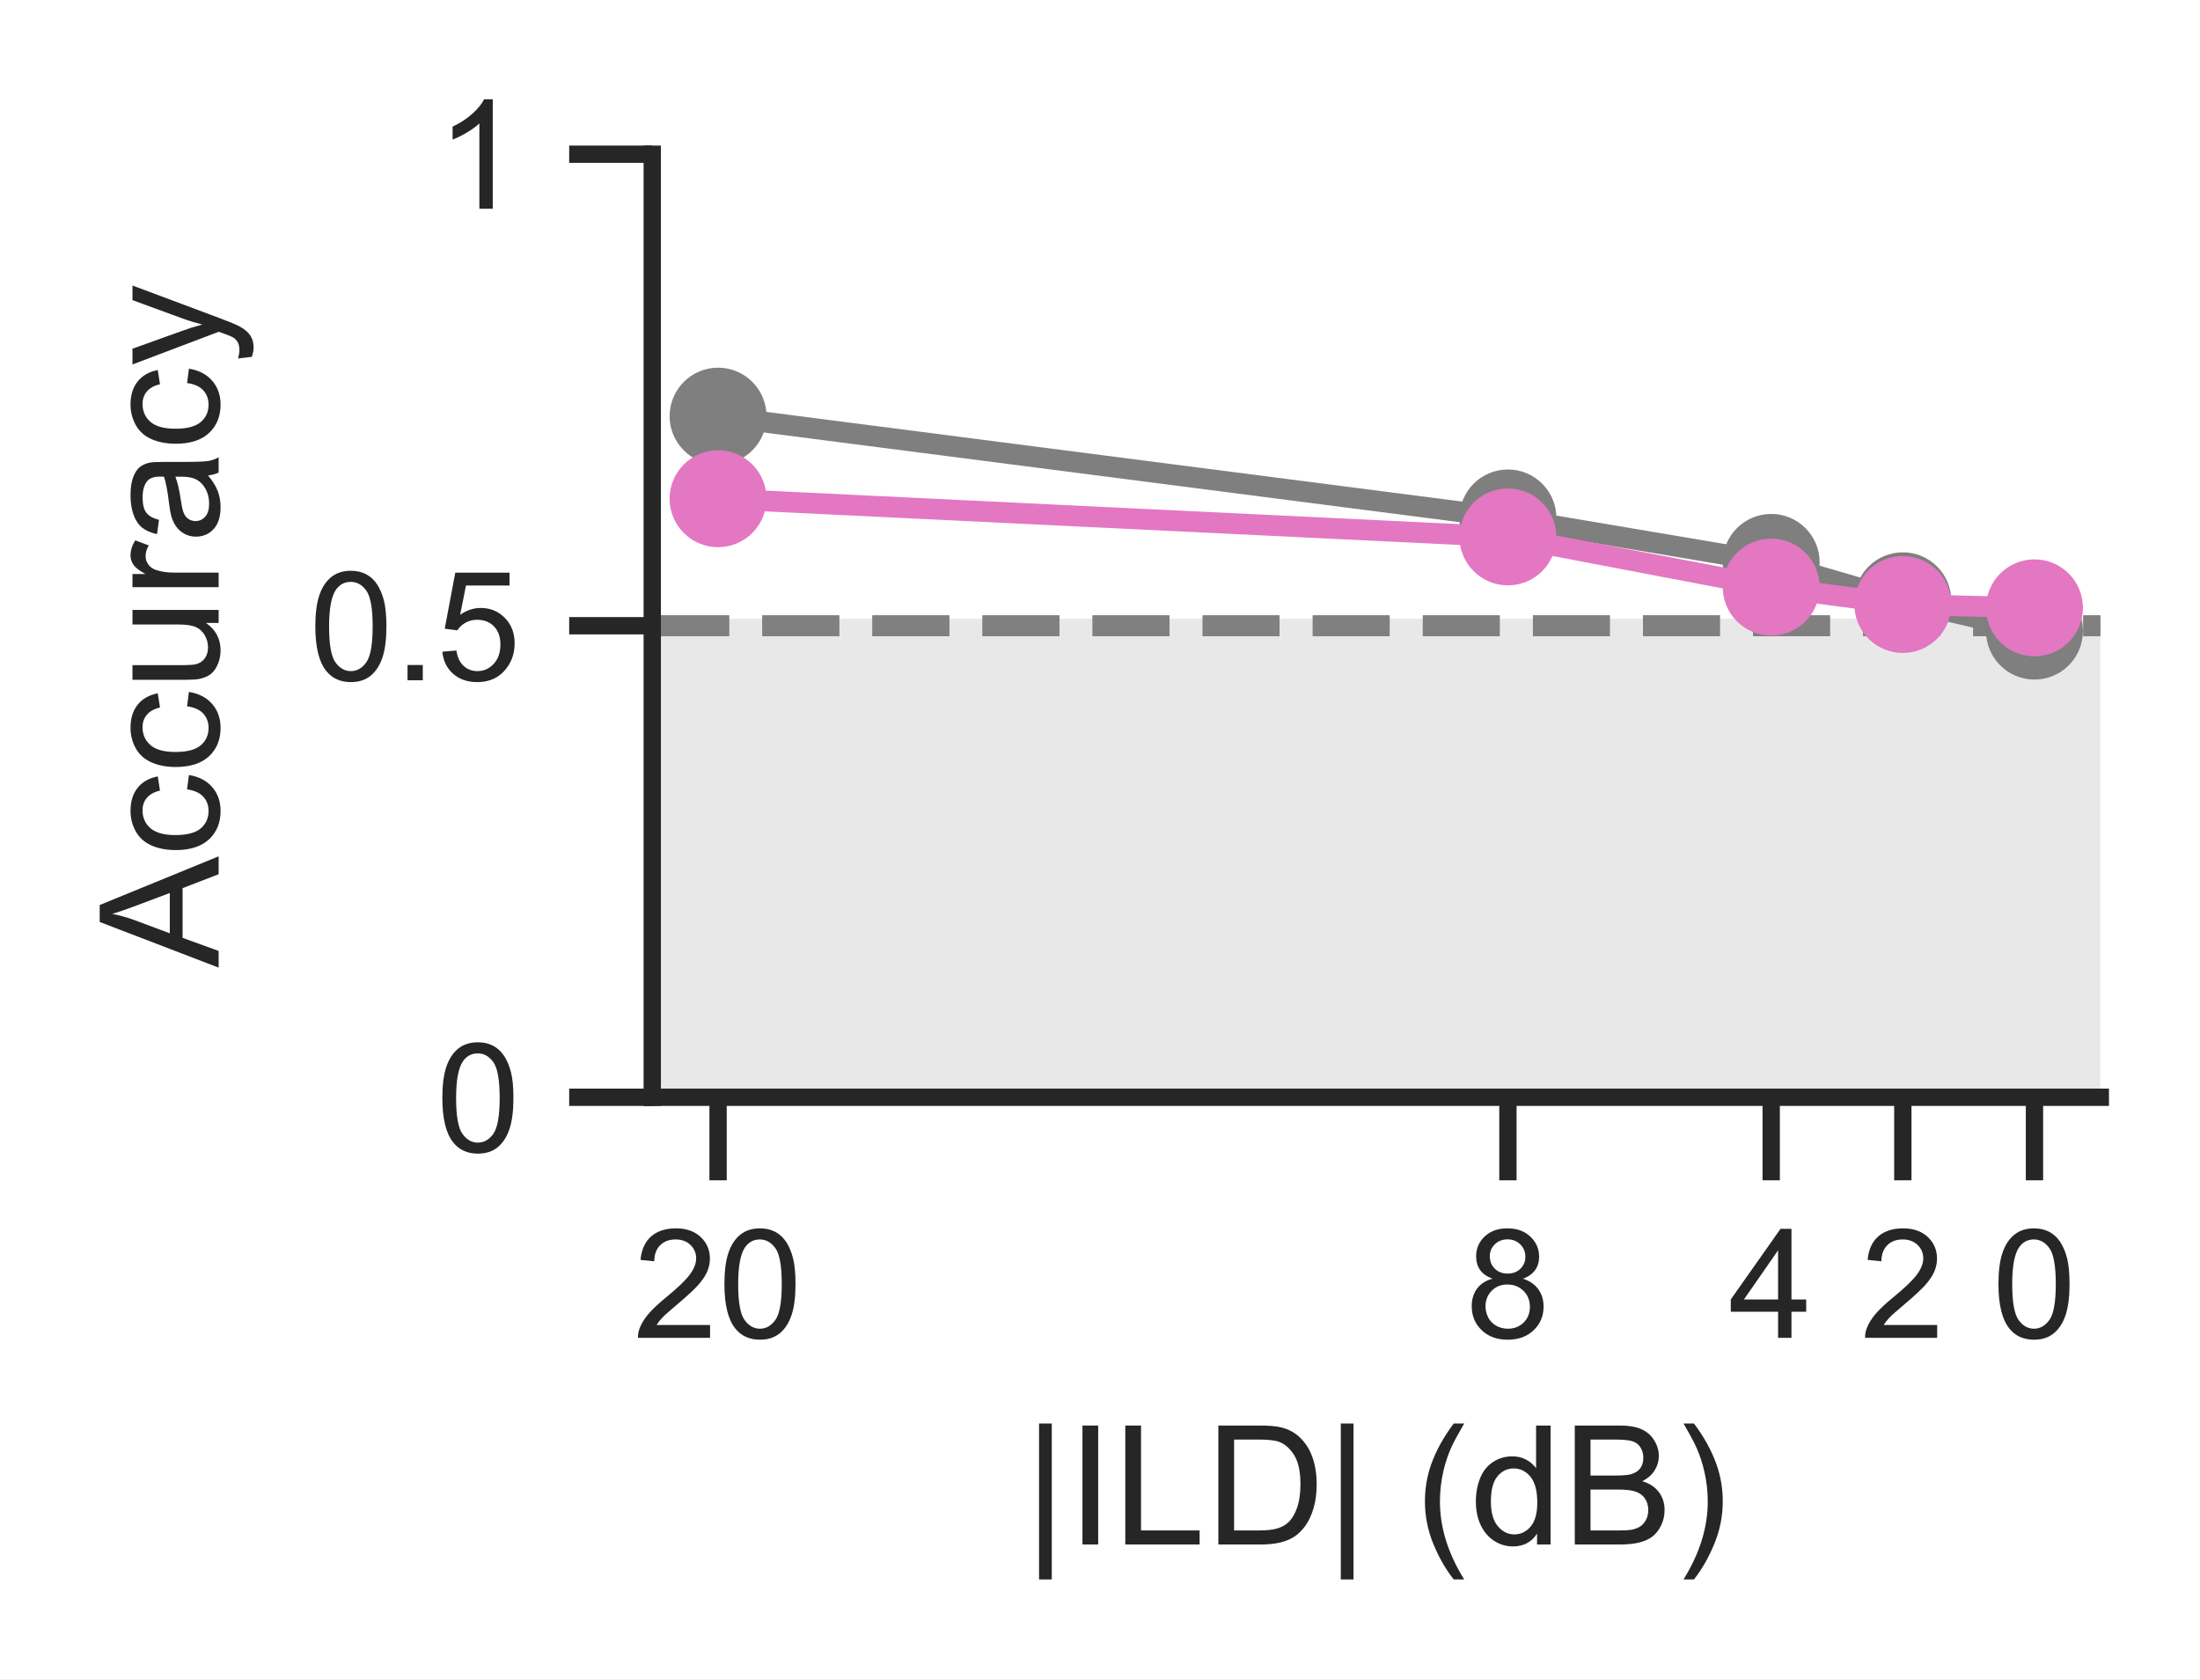
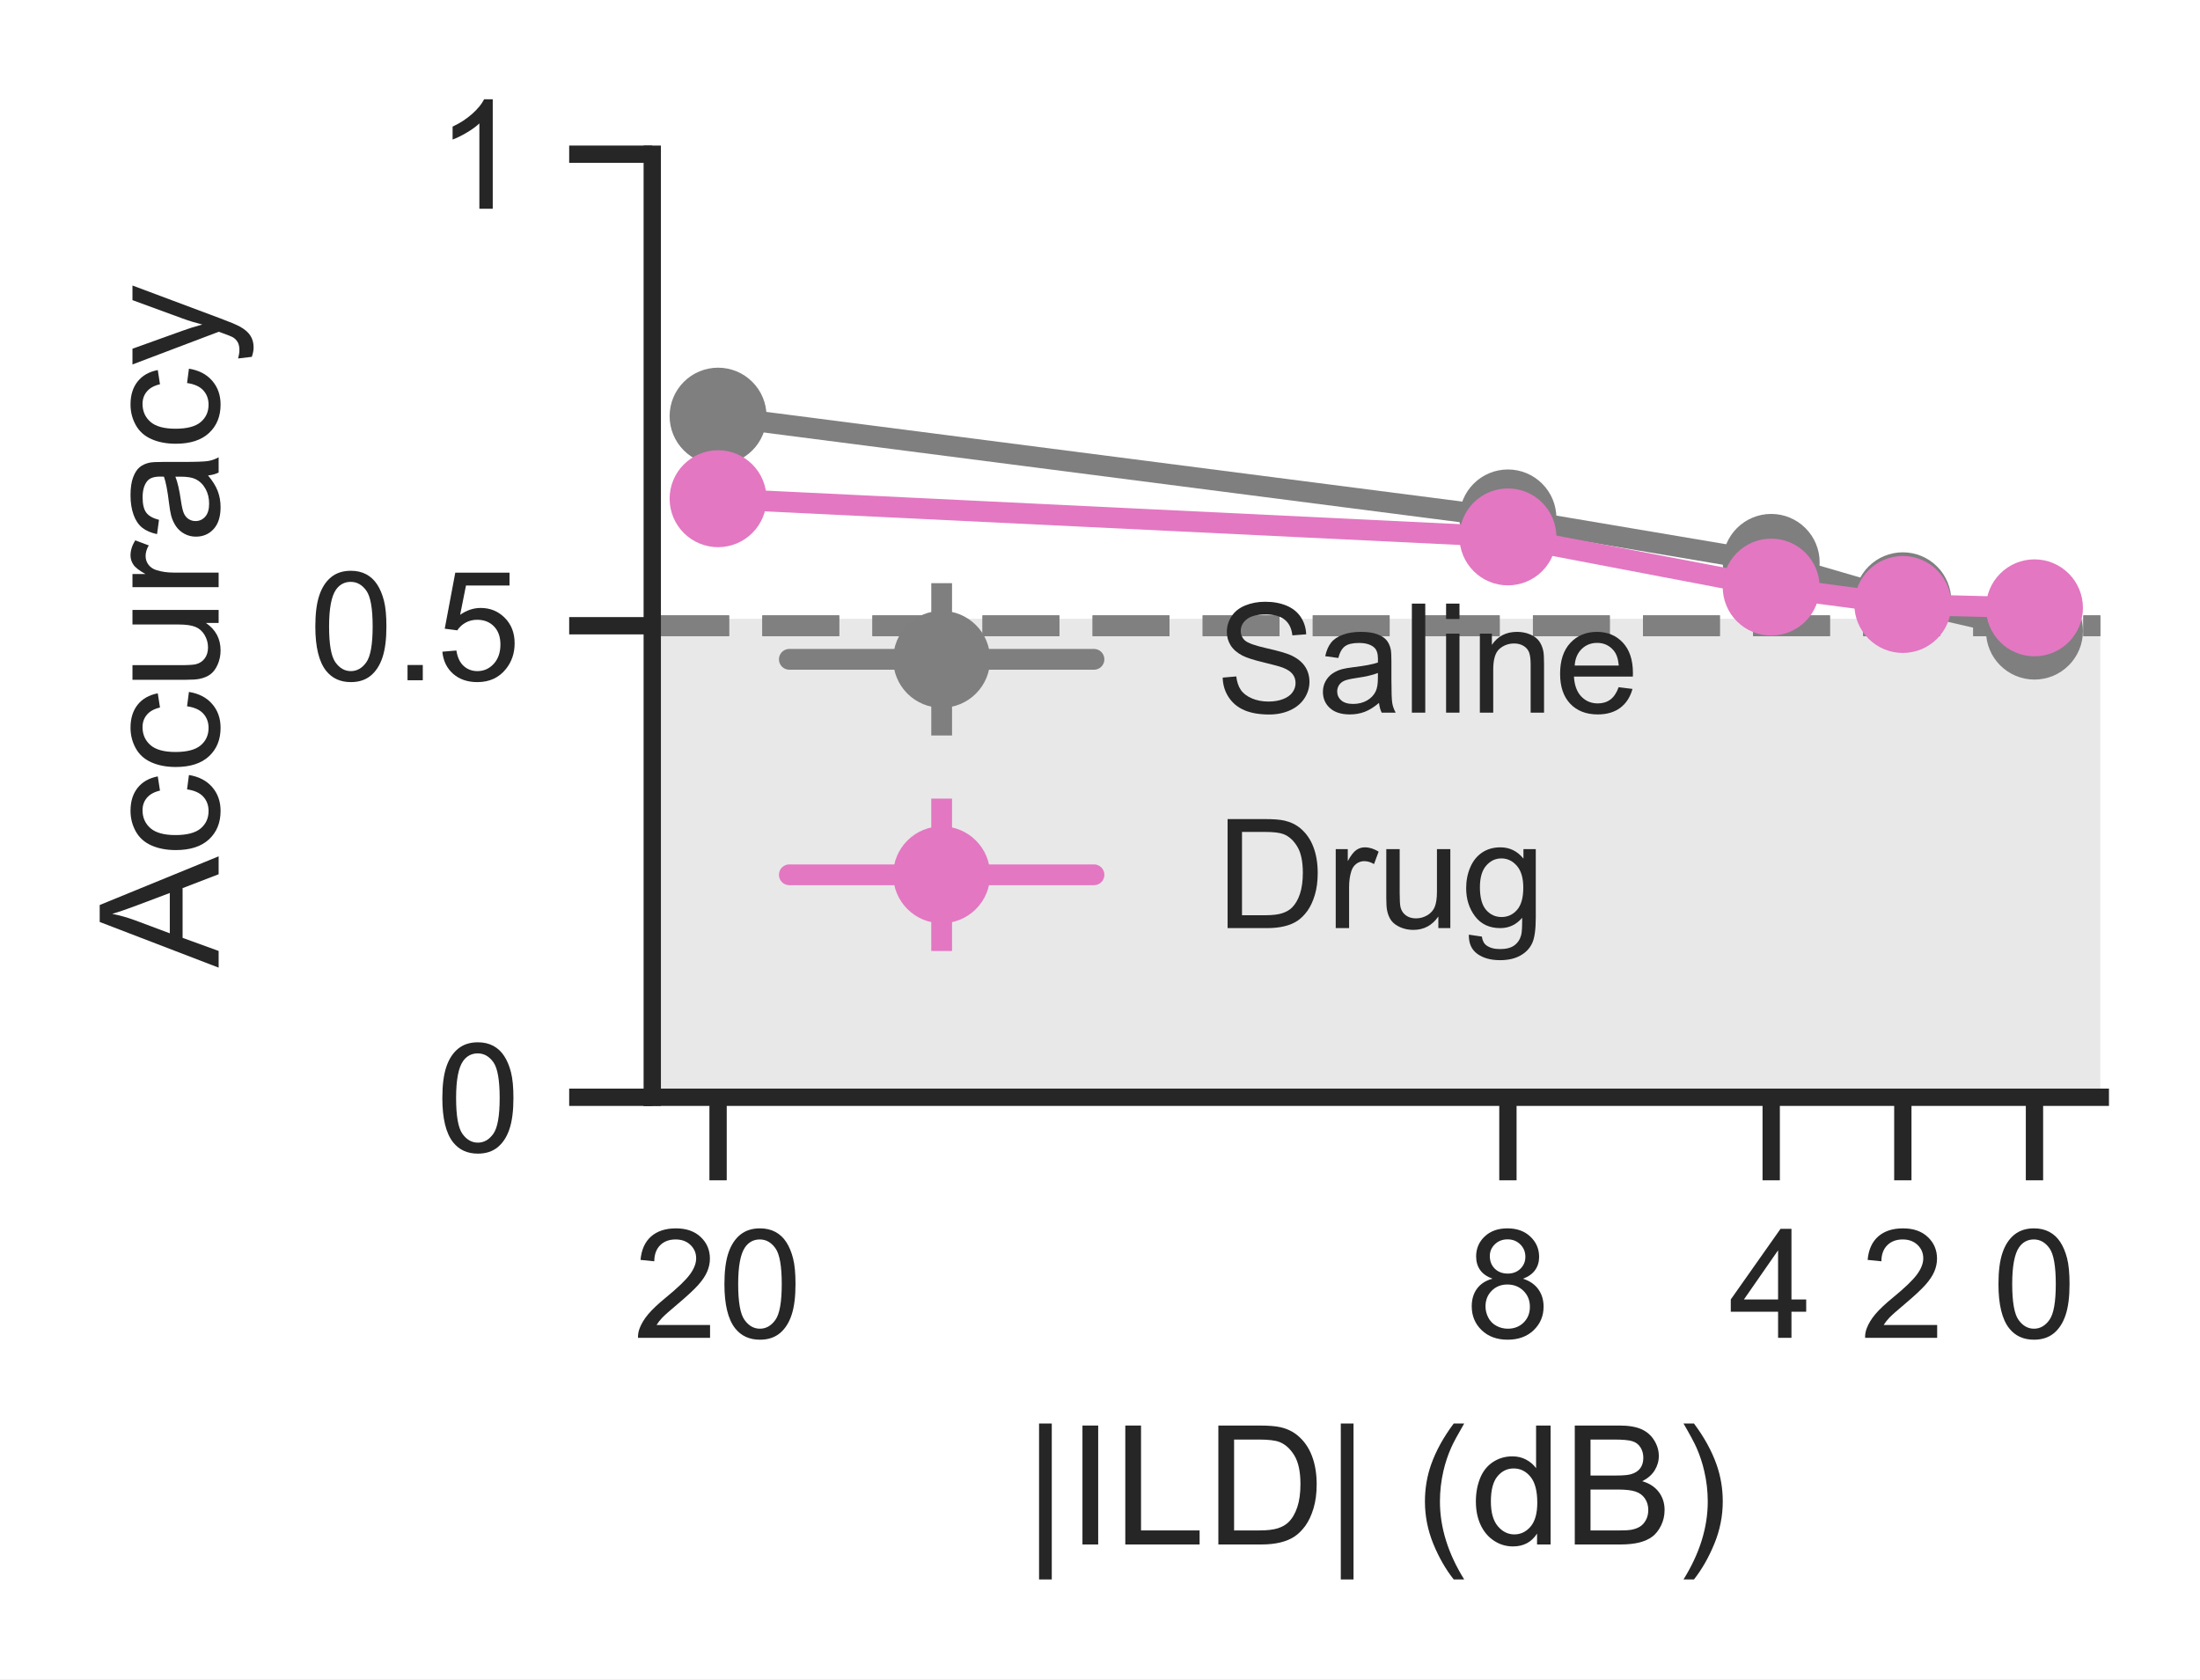
<svg xmlns="http://www.w3.org/2000/svg" xmlns:xlink="http://www.w3.org/1999/xlink" width="158.88pt" height="121.26pt" viewBox="0 0 158.88 121.26" version="1.1">
  <defs>
    <style type="text/css">*{stroke-linejoin: round; stroke-linecap: butt}</style>
  </defs>
  <g id="figure_1">
    <g id="patch_1">
      <path d="M 0 121.26  L 158.88 121.26  L 158.88 -0  L 0 -0  z " style="fill: #ffffff" />
    </g>
    <g id="axes_1">
      <g id="patch_2">
        <path d="M 47.105 79.238  L 151.68 79.238  L 151.68 11.137  L 47.105 11.137  z " style="fill: #ffffff" />
      </g>
      <g id="patch_3">
-         <path d="M 47.105 79.238  L 151.68 79.238  L 151.68 45.188  L 47.105 45.188  z " clip-path="url(#p89a26fb5e5)" style="fill: #808080; opacity: 0.1; stroke: #808080; stroke-linejoin: miter" />
+         <path d="M 47.105 79.238  L 151.68 79.238  L 151.68 45.188  L 47.105 45.188  z " clip-path="url(#pcfe07e9a66)" style="fill: #808080; opacity: 0.1; stroke: #808080; stroke-linejoin: miter" />
      </g>
      <g id="patch_4">
-         <path d="M 47.105 79.238  L 151.68 79.238  L 151.68 45.188  L 47.105 45.188  z " clip-path="url(#p89a26fb5e5)" style="fill: #808080; opacity: 0.1; stroke: #808080; stroke-linejoin: miter" />
+         <path d="M 47.105 79.238  L 151.68 79.238  L 151.68 45.188  L 47.105 45.188  z " clip-path="url(#pcfe07e9a66)" style="fill: #808080; opacity: 0.1; stroke: #808080; stroke-linejoin: miter" />
      </g>
      <g id="matplotlib.axis_1">
        <g id="xtick_1">
          <g id="line2d_1">
            <defs>
-               <path id="mda9c9adc16" d="M 0 0  L 0 6  " style="stroke: #262626; stroke-width: 1.25" />
-             </defs>
-             <g>
-               <use xlink:href="#mda9c9adc16" x="146.926" y="79.238" style="fill: #262626; stroke: #262626; stroke-width: 1.25" />
+               <path id="m93741bbf4e" d="M 0 0  L 0 6  " style="stroke: #262626; stroke-width: 1.25" />
+             </defs>
+             <g>
+               <use xlink:href="#m93741bbf4e" x="146.926" y="79.238" style="fill: #262626; stroke: #262626; stroke-width: 1.25" />
            </g>
          </g>
          <g id="text_1">
            <g style="fill: #262626" transform="translate(143.8676 96.61202) scale(0.11 -0.11)">
              <defs>
                <path id="ArialMT-30" d="M 266 2259  Q 266 3072 433 3567  Q 600 4063 929 4331  Q 1259 4600 1759 4600  Q 2128 4600 2406 4451  Q 2684 4303 2865 4023  Q 3047 3744 3150 3342  Q 3253 2941 3253 2259  Q 3253 1453 3087 958  Q 2922 463 2592 192  Q 2263 -78 1759 -78  Q 1097 -78 719 397  Q 266 969 266 2259  z M 844 2259  Q 844 1131 1108 757  Q 1372 384 1759 384  Q 2147 384 2411 759  Q 2675 1134 2675 2259  Q 2675 3391 2411 3762  Q 2147 4134 1753 4134  Q 1366 4134 1134 3806  Q 844 3388 844 2259  z " transform="scale(0.015625)" />
              </defs>
              <use xlink:href="#ArialMT-30" />
            </g>
          </g>
        </g>
        <g id="xtick_2">
          <g id="line2d_2">
            <g>
-               <use xlink:href="#mda9c9adc16" x="137.419" y="79.238" style="fill: #262626; stroke: #262626; stroke-width: 1.25" />
+               <use xlink:href="#m93741bbf4e" x="137.419" y="79.238" style="fill: #262626; stroke: #262626; stroke-width: 1.25" />
            </g>
          </g>
          <g id="text_2">
            <g style="fill: #262626" transform="translate(134.3608 96.61202) scale(0.11 -0.11)">
              <defs>
                <path id="ArialMT-32" d="M 3222 541  L 3222 0  L 194 0  Q 188 203 259 391  Q 375 700 629 1000  Q 884 1300 1366 1694  Q 2113 2306 2375 2664  Q 2638 3022 2638 3341  Q 2638 3675 2398 3904  Q 2159 4134 1775 4134  Q 1369 4134 1125 3890  Q 881 3647 878 3216  L 300 3275  Q 359 3922 746 4261  Q 1134 4600 1788 4600  Q 2447 4600 2831 4234  Q 3216 3869 3216 3328  Q 3216 3053 3103 2787  Q 2991 2522 2730 2228  Q 2469 1934 1863 1422  Q 1356 997 1212 845  Q 1069 694 975 541  L 3222 541  z " transform="scale(0.015625)" />
              </defs>
              <use xlink:href="#ArialMT-32" />
            </g>
          </g>
        </g>
        <g id="xtick_3">
          <g id="line2d_3">
            <g>
-               <use xlink:href="#mda9c9adc16" x="127.913" y="79.238" style="fill: #262626; stroke: #262626; stroke-width: 1.25" />
+               <use xlink:href="#m93741bbf4e" x="127.913" y="79.238" style="fill: #262626; stroke: #262626; stroke-width: 1.25" />
            </g>
          </g>
          <g id="text_3">
            <g style="fill: #262626" transform="translate(124.8541 96.61202) scale(0.11 -0.11)">
              <defs>
                <path id="ArialMT-34" d="M 2069 0  L 2069 1097  L 81 1097  L 81 1613  L 2172 4581  L 2631 4581  L 2631 1613  L 3250 1613  L 3250 1097  L 2631 1097  L 2631 0  L 2069 0  z M 2069 1613  L 2069 3678  L 634 1613  L 2069 1613  z " transform="scale(0.015625)" />
              </defs>
              <use xlink:href="#ArialMT-34" />
            </g>
          </g>
        </g>
        <g id="xtick_4">
          <g id="line2d_4">
            <g>
-               <use xlink:href="#mda9c9adc16" x="108.899" y="79.238" style="fill: #262626; stroke: #262626; stroke-width: 1.25" />
+               <use xlink:href="#m93741bbf4e" x="108.899" y="79.238" style="fill: #262626; stroke: #262626; stroke-width: 1.25" />
            </g>
          </g>
          <g id="text_4">
            <g style="fill: #262626" transform="translate(105.8405 96.61202) scale(0.11 -0.11)">
              <defs>
                <path id="ArialMT-38" d="M 1131 2484  Q 781 2613 612 2850  Q 444 3088 444 3419  Q 444 3919 803 4259  Q 1163 4600 1759 4600  Q 2359 4600 2725 4251  Q 3091 3903 3091 3403  Q 3091 3084 2923 2848  Q 2756 2613 2416 2484  Q 2838 2347 3058 2040  Q 3278 1734 3278 1309  Q 3278 722 2862 322  Q 2447 -78 1769 -78  Q 1091 -78 675 323  Q 259 725 259 1325  Q 259 1772 486 2073  Q 713 2375 1131 2484  z M 1019 3438  Q 1019 3113 1228 2906  Q 1438 2700 1772 2700  Q 2097 2700 2305 2904  Q 2513 3109 2513 3406  Q 2513 3716 2298 3927  Q 2084 4138 1766 4138  Q 1444 4138 1231 3931  Q 1019 3725 1019 3438  z M 838 1322  Q 838 1081 952 856  Q 1066 631 1291 507  Q 1516 384 1775 384  Q 2178 384 2440 643  Q 2703 903 2703 1303  Q 2703 1709 2433 1975  Q 2163 2241 1756 2241  Q 1359 2241 1098 1978  Q 838 1716 838 1322  z " transform="scale(0.015625)" />
              </defs>
              <use xlink:href="#ArialMT-38" />
            </g>
          </g>
        </g>
        <g id="xtick_5">
          <g id="line2d_5">
            <g>
-               <use xlink:href="#mda9c9adc16" x="51.858" y="79.238" style="fill: #262626; stroke: #262626; stroke-width: 1.25" />
+               <use xlink:href="#m93741bbf4e" x="51.858" y="79.238" style="fill: #262626; stroke: #262626; stroke-width: 1.25" />
            </g>
          </g>
          <g id="text_5">
            <g style="fill: #262626" transform="translate(45.74136 96.61202) scale(0.11 -0.11)">
              <use xlink:href="#ArialMT-32" />
              <use xlink:href="#ArialMT-30" transform="translate(55.61523 0)" />
            </g>
          </g>
        </g>
        <g id="text_6">
          <g style="fill: #262626" transform="translate(73.93632 111.5339) scale(0.12 -0.12)">
            <defs>
              <path id="ArialMT-7c" d="M 588 -1347  L 588 4659  L 1078 4659  L 1078 -1347  L 588 -1347  z " transform="scale(0.015625)" />
              <path id="ArialMT-49" d="M 597 0  L 597 4581  L 1203 4581  L 1203 0  L 597 0  z " transform="scale(0.015625)" />
              <path id="ArialMT-4c" d="M 469 0  L 469 4581  L 1075 4581  L 1075 541  L 3331 541  L 3331 0  L 469 0  z " transform="scale(0.015625)" />
              <path id="ArialMT-44" d="M 494 0  L 494 4581  L 2072 4581  Q 2606 4581 2888 4516  Q 3281 4425 3559 4188  Q 3922 3881 4101 3404  Q 4281 2928 4281 2316  Q 4281 1794 4159 1391  Q 4038 988 3847 723  Q 3656 459 3429 307  Q 3203 156 2883 78  Q 2563 0 2147 0  L 494 0  z M 1100 541  L 2078 541  Q 2531 541 2789 625  Q 3047 709 3200 863  Q 3416 1078 3536 1442  Q 3656 1806 3656 2325  Q 3656 3044 3420 3430  Q 3184 3816 2847 3947  Q 2603 4041 2063 4041  L 1100 4041  L 1100 541  z " transform="scale(0.015625)" />
              <path id="ArialMT-20" transform="scale(0.015625)" />
              <path id="ArialMT-28" d="M 1497 -1347  Q 1031 -759 709 28  Q 388 816 388 1659  Q 388 2403 628 3084  Q 909 3875 1497 4659  L 1900 4659  Q 1522 4009 1400 3731  Q 1209 3300 1100 2831  Q 966 2247 966 1656  Q 966 153 1900 -1347  L 1497 -1347  z " transform="scale(0.015625)" />
              <path id="ArialMT-64" d="M 2575 0  L 2575 419  Q 2259 -75 1647 -75  Q 1250 -75 917 144  Q 584 363 401 755  Q 219 1147 219 1656  Q 219 2153 384 2558  Q 550 2963 881 3178  Q 1213 3394 1622 3394  Q 1922 3394 2156 3267  Q 2391 3141 2538 2938  L 2538 4581  L 3097 4581  L 3097 0  L 2575 0  z M 797 1656  Q 797 1019 1065 703  Q 1334 388 1700 388  Q 2069 388 2326 689  Q 2584 991 2584 1609  Q 2584 2291 2321 2609  Q 2059 2928 1675 2928  Q 1300 2928 1048 2622  Q 797 2316 797 1656  z " transform="scale(0.015625)" />
              <path id="ArialMT-42" d="M 469 0  L 469 4581  L 2188 4581  Q 2713 4581 3030 4442  Q 3347 4303 3526 4014  Q 3706 3725 3706 3409  Q 3706 3116 3547 2856  Q 3388 2597 3066 2438  Q 3481 2316 3704 2022  Q 3928 1728 3928 1328  Q 3928 1006 3792 729  Q 3656 453 3456 303  Q 3256 153 2954 76  Q 2653 0 2216 0  L 469 0  z M 1075 2656  L 2066 2656  Q 2469 2656 2644 2709  Q 2875 2778 2992 2937  Q 3109 3097 3109 3338  Q 3109 3566 3000 3739  Q 2891 3913 2687 3977  Q 2484 4041 1991 4041  L 1075 4041  L 1075 2656  z M 1075 541  L 2216 541  Q 2509 541 2628 563  Q 2838 600 2978 687  Q 3119 775 3209 942  Q 3300 1109 3300 1328  Q 3300 1584 3169 1773  Q 3038 1963 2805 2039  Q 2572 2116 2134 2116  L 1075 2116  L 1075 541  z " transform="scale(0.015625)" />
              <path id="ArialMT-29" d="M 791 -1347  L 388 -1347  Q 1322 153 1322 1656  Q 1322 2244 1188 2822  Q 1081 3291 891 3722  Q 769 4003 388 4659  L 791 4659  Q 1378 3875 1659 3084  Q 1900 2403 1900 1659  Q 1900 816 1576 28  Q 1253 -759 791 -1347  z " transform="scale(0.015625)" />
            </defs>
            <use xlink:href="#ArialMT-7c" />
            <use xlink:href="#ArialMT-49" transform="translate(25.97656 0)" />
            <use xlink:href="#ArialMT-4c" transform="translate(53.75977 0)" />
            <use xlink:href="#ArialMT-44" transform="translate(109.375 0)" />
            <use xlink:href="#ArialMT-7c" transform="translate(181.5918 0)" />
            <use xlink:href="#ArialMT-20" transform="translate(207.5684 0)" />
            <use xlink:href="#ArialMT-28" transform="translate(235.3516 0)" />
            <use xlink:href="#ArialMT-64" transform="translate(268.6523 0)" />
            <use xlink:href="#ArialMT-42" transform="translate(324.2676 0)" />
            <use xlink:href="#ArialMT-29" transform="translate(390.9668 0)" />
          </g>
        </g>
      </g>
      <g id="matplotlib.axis_2">
        <g id="ytick_1">
          <g id="line2d_6">
            <defs>
-               <path id="ma1ec0e4df3" d="M 0 0  L -6 0  " style="stroke: #262626; stroke-width: 1.25" />
-             </defs>
-             <g>
-               <use xlink:href="#ma1ec0e4df3" x="47.105" y="79.238" style="fill: #262626; stroke: #262626; stroke-width: 1.25" />
+               <path id="mdd1c51f566" d="M 0 0  L -6 0  " style="stroke: #262626; stroke-width: 1.25" />
+             </defs>
+             <g>
+               <use xlink:href="#mdd1c51f566" x="47.105" y="79.238" style="fill: #262626; stroke: #262626; stroke-width: 1.25" />
            </g>
          </g>
          <g id="text_7">
            <g style="fill: #262626" transform="translate(31.48797 83.17522) scale(0.11 -0.11)">
              <use xlink:href="#ArialMT-30" />
            </g>
          </g>
        </g>
        <g id="ytick_2">
          <g id="line2d_7">
            <g>
-               <use xlink:href="#ma1ec0e4df3" x="47.105" y="45.188" style="fill: #262626; stroke: #262626; stroke-width: 1.25" />
+               <use xlink:href="#mdd1c51f566" x="47.105" y="45.188" style="fill: #262626; stroke: #262626; stroke-width: 1.25" />
            </g>
          </g>
          <g id="text_8">
            <g style="fill: #262626" transform="translate(22.315 49.12441) scale(0.11 -0.11)">
              <defs>
                <path id="ArialMT-2e" d="M 581 0  L 581 641  L 1222 641  L 1222 0  L 581 0  z " transform="scale(0.015625)" />
                <path id="ArialMT-35" d="M 266 1200  L 856 1250  Q 922 819 1161 601  Q 1400 384 1738 384  Q 2144 384 2425 690  Q 2706 997 2706 1503  Q 2706 1984 2436 2262  Q 2166 2541 1728 2541  Q 1456 2541 1237 2417  Q 1019 2294 894 2097  L 366 2166  L 809 4519  L 3088 4519  L 3088 3981  L 1259 3981  L 1013 2750  Q 1425 3038 1878 3038  Q 2478 3038 2890 2622  Q 3303 2206 3303 1553  Q 3303 931 2941 478  Q 2500 -78 1738 -78  Q 1113 -78 717 272  Q 322 622 266 1200  z " transform="scale(0.015625)" />
              </defs>
              <use xlink:href="#ArialMT-30" />
              <use xlink:href="#ArialMT-2e" transform="translate(55.61523 0)" />
              <use xlink:href="#ArialMT-35" transform="translate(83.39844 0)" />
            </g>
          </g>
        </g>
        <g id="ytick_3">
          <g id="line2d_8">
            <g>
-               <use xlink:href="#ma1ec0e4df3" x="47.105" y="11.137" style="fill: #262626; stroke: #262626; stroke-width: 1.25" />
+               <use xlink:href="#mdd1c51f566" x="47.105" y="11.137" style="fill: #262626; stroke: #262626; stroke-width: 1.25" />
            </g>
          </g>
          <g id="text_9">
            <g style="fill: #262626" transform="translate(31.48797 15.07359) scale(0.11 -0.11)">
              <defs>
                <path id="ArialMT-31" d="M 2384 0  L 1822 0  L 1822 3584  Q 1619 3391 1289 3197  Q 959 3003 697 2906  L 697 3450  Q 1169 3672 1522 3987  Q 1875 4303 2022 4600  L 2384 4600  L 2384 0  z " transform="scale(0.015625)" />
              </defs>
              <use xlink:href="#ArialMT-31" />
            </g>
          </g>
        </g>
        <g id="text_10">
          <g style="fill: #262626" transform="translate(15.78937 69.86074) rotate(-90) scale(0.12 -0.12)">
            <defs>
              <path id="ArialMT-41" d="M -9 0  L 1750 4581  L 2403 4581  L 4278 0  L 3588 0  L 3053 1388  L 1138 1388  L 634 0  L -9 0  z M 1313 1881  L 2866 1881  L 2388 3150  Q 2169 3728 2063 4100  Q 1975 3659 1816 3225  L 1313 1881  z " transform="scale(0.015625)" />
              <path id="ArialMT-63" d="M 2588 1216  L 3141 1144  Q 3050 572 2676 248  Q 2303 -75 1759 -75  Q 1078 -75 664 370  Q 250 816 250 1647  Q 250 2184 428 2587  Q 606 2991 970 3192  Q 1334 3394 1763 3394  Q 2303 3394 2647 3120  Q 2991 2847 3088 2344  L 2541 2259  Q 2463 2594 2264 2762  Q 2066 2931 1784 2931  Q 1359 2931 1093 2626  Q 828 2322 828 1663  Q 828 994 1084 691  Q 1341 388 1753 388  Q 2084 388 2306 591  Q 2528 794 2588 1216  z " transform="scale(0.015625)" />
              <path id="ArialMT-75" d="M 2597 0  L 2597 488  Q 2209 -75 1544 -75  Q 1250 -75 995 37  Q 741 150 617 320  Q 494 491 444 738  Q 409 903 409 1263  L 409 3319  L 972 3319  L 972 1478  Q 972 1038 1006 884  Q 1059 663 1231 536  Q 1403 409 1656 409  Q 1909 409 2131 539  Q 2353 669 2445 892  Q 2538 1116 2538 1541  L 2538 3319  L 3100 3319  L 3100 0  L 2597 0  z " transform="scale(0.015625)" />
              <path id="ArialMT-72" d="M 416 0  L 416 3319  L 922 3319  L 922 2816  Q 1116 3169 1280 3281  Q 1444 3394 1641 3394  Q 1925 3394 2219 3213  L 2025 2691  Q 1819 2813 1613 2813  Q 1428 2813 1281 2702  Q 1134 2591 1072 2394  Q 978 2094 978 1738  L 978 0  L 416 0  z " transform="scale(0.015625)" />
              <path id="ArialMT-61" d="M 2588 409  Q 2275 144 1986 34  Q 1697 -75 1366 -75  Q 819 -75 525 192  Q 231 459 231 875  Q 231 1119 342 1320  Q 453 1522 633 1644  Q 813 1766 1038 1828  Q 1203 1872 1538 1913  Q 2219 1994 2541 2106  Q 2544 2222 2544 2253  Q 2544 2597 2384 2738  Q 2169 2928 1744 2928  Q 1347 2928 1158 2789  Q 969 2650 878 2297  L 328 2372  Q 403 2725 575 2942  Q 747 3159 1072 3276  Q 1397 3394 1825 3394  Q 2250 3394 2515 3294  Q 2781 3194 2906 3042  Q 3031 2891 3081 2659  Q 3109 2516 3109 2141  L 3109 1391  Q 3109 606 3145 398  Q 3181 191 3288 0  L 2700 0  Q 2613 175 2588 409  z M 2541 1666  Q 2234 1541 1622 1453  Q 1275 1403 1131 1340  Q 988 1278 909 1158  Q 831 1038 831 891  Q 831 666 1001 516  Q 1172 366 1500 366  Q 1825 366 2078 508  Q 2331 650 2450 897  Q 2541 1088 2541 1459  L 2541 1666  z " transform="scale(0.015625)" />
              <path id="ArialMT-79" d="M 397 -1278  L 334 -750  Q 519 -800 656 -800  Q 844 -800 956 -737  Q 1069 -675 1141 -563  Q 1194 -478 1313 -144  Q 1328 -97 1363 -6  L 103 3319  L 709 3319  L 1400 1397  Q 1534 1031 1641 628  Q 1738 1016 1872 1384  L 2581 3319  L 3144 3319  L 1881 -56  Q 1678 -603 1566 -809  Q 1416 -1088 1222 -1217  Q 1028 -1347 759 -1347  Q 597 -1347 397 -1278  z " transform="scale(0.015625)" />
            </defs>
            <use xlink:href="#ArialMT-41" />
            <use xlink:href="#ArialMT-63" transform="translate(66.69922 0)" />
            <use xlink:href="#ArialMT-63" transform="translate(116.6992 0)" />
            <use xlink:href="#ArialMT-75" transform="translate(166.6992 0)" />
            <use xlink:href="#ArialMT-72" transform="translate(222.3145 0)" />
            <use xlink:href="#ArialMT-61" transform="translate(255.6152 0)" />
            <use xlink:href="#ArialMT-63" transform="translate(311.2305 0)" />
            <use xlink:href="#ArialMT-79" transform="translate(361.2305 0)" />
          </g>
        </g>
      </g>
      <g id="LineCollection_1">
-         <path d="M 146.926 46.706  L 146.926 44.444  " clip-path="url(#p89a26fb5e5)" style="fill: none; stroke: #7f7f7f; stroke-width: 1.5" />
-         <path d="M 137.419 44.234  L 137.419 42.536  " clip-path="url(#p89a26fb5e5)" style="fill: none; stroke: #7f7f7f; stroke-width: 1.5" />
-         <path d="M 127.913 41.807  L 127.913 39.419  " clip-path="url(#p89a26fb5e5)" style="fill: none; stroke: #7f7f7f; stroke-width: 1.5" />
-         <path d="M 108.899 38.891  L 108.899 35.916  " clip-path="url(#p89a26fb5e5)" style="fill: none; stroke: #7f7f7f; stroke-width: 1.5" />
-         <path d="M 51.858 32.004  L 51.858 28.101  " clip-path="url(#p89a26fb5e5)" style="fill: none; stroke: #7f7f7f; stroke-width: 1.5" />
+         <path d="M 146.926 46.706  L 146.926 44.444  " clip-path="url(#pcfe07e9a66)" style="fill: none; stroke: #7f7f7f; stroke-width: 1.5" />
+         <path d="M 137.419 44.234  L 137.419 42.536  " clip-path="url(#pcfe07e9a66)" style="fill: none; stroke: #7f7f7f; stroke-width: 1.5" />
+         <path d="M 127.913 41.807  L 127.913 39.419  " clip-path="url(#pcfe07e9a66)" style="fill: none; stroke: #7f7f7f; stroke-width: 1.5" />
+         <path d="M 108.899 38.891  L 108.899 35.916  " clip-path="url(#pcfe07e9a66)" style="fill: none; stroke: #7f7f7f; stroke-width: 1.5" />
+         <path d="M 51.858 32.004  L 51.858 28.101  " clip-path="url(#pcfe07e9a66)" style="fill: none; stroke: #7f7f7f; stroke-width: 1.5" />
      </g>
      <g id="line2d_9">
-         <path d="M 47.105 45.188  L 151.68 45.188  " clip-path="url(#p89a26fb5e5)" style="fill: none; stroke-dasharray: 5.55,2.4; stroke-dashoffset: 0; stroke: #808080; stroke-width: 1.5" />
+         <path d="M 47.105 45.188  L 151.68 45.188  " clip-path="url(#pcfe07e9a66)" style="fill: none; stroke-dasharray: 5.55,2.4; stroke-dashoffset: 0; stroke: #808080; stroke-width: 1.5" />
      </g>
      <g id="LineCollection_2">
-         <path d="M 146.926 45.195  L 146.926 42.594  " clip-path="url(#p89a26fb5e5)" style="fill: none; stroke: #e377c2; stroke-width: 1.5" />
-         <path d="M 137.419 44.455  L 137.419 42.848  " clip-path="url(#p89a26fb5e5)" style="fill: none; stroke: #e377c2; stroke-width: 1.5" />
-         <path d="M 127.913 43.378  L 127.913 41.416  " clip-path="url(#p89a26fb5e5)" style="fill: none; stroke: #e377c2; stroke-width: 1.5" />
-         <path d="M 108.899 39.796  L 108.899 37.748  " clip-path="url(#p89a26fb5e5)" style="fill: none; stroke: #e377c2; stroke-width: 1.5" />
-         <path d="M 51.858 37.496  L 51.858 34.533  " clip-path="url(#p89a26fb5e5)" style="fill: none; stroke: #e377c2; stroke-width: 1.5" />
+         <path d="M 146.926 45.195  L 146.926 42.594  " clip-path="url(#pcfe07e9a66)" style="fill: none; stroke: #e377c2; stroke-width: 1.5" />
+         <path d="M 137.419 44.455  L 137.419 42.848  " clip-path="url(#pcfe07e9a66)" style="fill: none; stroke: #e377c2; stroke-width: 1.5" />
+         <path d="M 127.913 43.378  L 127.913 41.416  " clip-path="url(#pcfe07e9a66)" style="fill: none; stroke: #e377c2; stroke-width: 1.5" />
+         <path d="M 108.899 39.796  L 108.899 37.748  " clip-path="url(#pcfe07e9a66)" style="fill: none; stroke: #e377c2; stroke-width: 1.5" />
+         <path d="M 51.858 37.496  L 51.858 34.533  " clip-path="url(#pcfe07e9a66)" style="fill: none; stroke: #e377c2; stroke-width: 1.5" />
      </g>
      <g id="line2d_10">
-         <path d="M 47.105 45.188  L 151.68 45.188  " clip-path="url(#p89a26fb5e5)" style="fill: none; stroke-dasharray: 5.55,2.4; stroke-dashoffset: 0; stroke: #808080; stroke-width: 1.5" />
+         <path d="M 47.105 45.188  L 151.68 45.188  " clip-path="url(#pcfe07e9a66)" style="fill: none; stroke-dasharray: 5.55,2.4; stroke-dashoffset: 0; stroke: #808080; stroke-width: 1.5" />
      </g>
      <g id="line2d_11">
-         <path d="M 146.926 45.575  L 137.419 43.385  L 127.913 40.613  L 108.899 37.403  L 51.858 30.052  " clip-path="url(#p89a26fb5e5)" style="fill: none; stroke: #7f7f7f; stroke-width: 1.5; stroke-linecap: round" />
+         <path d="M 146.926 45.575  L 137.419 43.385  L 127.913 40.613  L 108.899 37.403  L 51.858 30.052  " clip-path="url(#pcfe07e9a66)" style="fill: none; stroke: #7f7f7f; stroke-width: 1.5; stroke-linecap: round" />
        <defs>
-           <path id="m710182c09b" d="M 0 3  C 0.796 3 1.559 2.684 2.121 2.121  C 2.684 1.559 3 0.796 3 0  C 3 -0.796 2.684 -1.559 2.121 -2.121  C 1.559 -2.684 0.796 -3 0 -3  C -0.796 -3 -1.559 -2.684 -2.121 -2.121  C -2.684 -1.559 -3 -0.796 -3 0  C -3 0.796 -2.684 1.559 -2.121 2.121  C -1.559 2.684 -0.796 3 0 3  z " style="stroke: #7f7f7f" />
+           <path id="mc85ea5c015" d="M 0 3  C 0.796 3 1.559 2.684 2.121 2.121  C 2.684 1.559 3 0.796 3 0  C 3 -0.796 2.684 -1.559 2.121 -2.121  C 1.559 -2.684 0.796 -3 0 -3  C -0.796 -3 -1.559 -2.684 -2.121 -2.121  C -2.684 -1.559 -3 -0.796 -3 0  C -3 0.796 -2.684 1.559 -2.121 2.121  C -1.559 2.684 -0.796 3 0 3  z " style="stroke: #7f7f7f" />
        </defs>
-         <g clip-path="url(#p89a26fb5e5)">
-           <use xlink:href="#m710182c09b" x="146.926" y="45.575" style="fill: #7f7f7f; stroke: #7f7f7f" />
-           <use xlink:href="#m710182c09b" x="137.419" y="43.385" style="fill: #7f7f7f; stroke: #7f7f7f" />
-           <use xlink:href="#m710182c09b" x="127.913" y="40.613" style="fill: #7f7f7f; stroke: #7f7f7f" />
-           <use xlink:href="#m710182c09b" x="108.899" y="37.403" style="fill: #7f7f7f; stroke: #7f7f7f" />
-           <use xlink:href="#m710182c09b" x="51.858" y="30.052" style="fill: #7f7f7f; stroke: #7f7f7f" />
+         <g clip-path="url(#pcfe07e9a66)">
+           <use xlink:href="#mc85ea5c015" x="146.926" y="45.575" style="fill: #7f7f7f; stroke: #7f7f7f" />
+           <use xlink:href="#mc85ea5c015" x="137.419" y="43.385" style="fill: #7f7f7f; stroke: #7f7f7f" />
+           <use xlink:href="#mc85ea5c015" x="127.913" y="40.613" style="fill: #7f7f7f; stroke: #7f7f7f" />
+           <use xlink:href="#mc85ea5c015" x="108.899" y="37.403" style="fill: #7f7f7f; stroke: #7f7f7f" />
+           <use xlink:href="#mc85ea5c015" x="51.858" y="30.052" style="fill: #7f7f7f; stroke: #7f7f7f" />
        </g>
      </g>
      <g id="line2d_12">
-         <path d="M 146.926 43.894  L 137.419 43.652  L 127.913 42.397  L 108.899 38.772  L 51.858 36.014  " clip-path="url(#p89a26fb5e5)" style="fill: none; stroke: #e377c2; stroke-width: 1.5; stroke-linecap: round" />
+         <path d="M 146.926 43.894  L 137.419 43.652  L 127.913 42.397  L 108.899 38.772  L 51.858 36.014  " clip-path="url(#pcfe07e9a66)" style="fill: none; stroke: #e377c2; stroke-width: 1.5; stroke-linecap: round" />
        <defs>
-           <path id="mc784a78269" d="M 0 3  C 0.796 3 1.559 2.684 2.121 2.121  C 2.684 1.559 3 0.796 3 0  C 3 -0.796 2.684 -1.559 2.121 -2.121  C 1.559 -2.684 0.796 -3 0 -3  C -0.796 -3 -1.559 -2.684 -2.121 -2.121  C -2.684 -1.559 -3 -0.796 -3 0  C -3 0.796 -2.684 1.559 -2.121 2.121  C -1.559 2.684 -0.796 3 0 3  z " style="stroke: #e377c2" />
+           <path id="m924f93ad02" d="M 0 3  C 0.796 3 1.559 2.684 2.121 2.121  C 2.684 1.559 3 0.796 3 0  C 3 -0.796 2.684 -1.559 2.121 -2.121  C 1.559 -2.684 0.796 -3 0 -3  C -0.796 -3 -1.559 -2.684 -2.121 -2.121  C -2.684 -1.559 -3 -0.796 -3 0  C -3 0.796 -2.684 1.559 -2.121 2.121  C -1.559 2.684 -0.796 3 0 3  z " style="stroke: #e377c2" />
        </defs>
-         <g clip-path="url(#p89a26fb5e5)">
-           <use xlink:href="#mc784a78269" x="146.926" y="43.894" style="fill: #e377c2; stroke: #e377c2" />
-           <use xlink:href="#mc784a78269" x="137.419" y="43.652" style="fill: #e377c2; stroke: #e377c2" />
-           <use xlink:href="#mc784a78269" x="127.913" y="42.397" style="fill: #e377c2; stroke: #e377c2" />
-           <use xlink:href="#mc784a78269" x="108.899" y="38.772" style="fill: #e377c2; stroke: #e377c2" />
-           <use xlink:href="#mc784a78269" x="51.858" y="36.014" style="fill: #e377c2; stroke: #e377c2" />
+         <g clip-path="url(#pcfe07e9a66)">
+           <use xlink:href="#m924f93ad02" x="146.926" y="43.894" style="fill: #e377c2; stroke: #e377c2" />
+           <use xlink:href="#m924f93ad02" x="137.419" y="43.652" style="fill: #e377c2; stroke: #e377c2" />
+           <use xlink:href="#m924f93ad02" x="127.913" y="42.397" style="fill: #e377c2; stroke: #e377c2" />
+           <use xlink:href="#m924f93ad02" x="108.899" y="38.772" style="fill: #e377c2; stroke: #e377c2" />
+           <use xlink:href="#m924f93ad02" x="51.858" y="36.014" style="fill: #e377c2; stroke: #e377c2" />
        </g>
      </g>
      <g id="patch_5">
        <path d="M 47.105 79.238  L 47.105 11.137  " style="fill: none; stroke: #262626; stroke-width: 1.25; stroke-linejoin: miter; stroke-linecap: square" />
      </g>
      <g id="patch_6">
        <path d="M 47.105 79.238  L 151.68 79.238  " style="fill: none; stroke: #262626; stroke-width: 1.25; stroke-linejoin: miter; stroke-linecap: square" />
      </g>
-       <g id="legend_1" />
+       <g id="legend_1">
+         <g id="LineCollection_3">
+           <path d="M 68.005 53.113  L 68.005 42.113  " style="fill: none; stroke: #7f7f7f; stroke-width: 1.5" />
+         </g>
+         <g id="line2d_13">
+           <path d="M 57.005 47.613  L 79.005 47.613  " style="fill: none; stroke: #7f7f7f; stroke-width: 1.5; stroke-linecap: round" />
+         </g>
+         <g id="line2d_14">
+           <g>
+             <use xlink:href="#mc85ea5c015" x="68.005" y="47.613" style="fill: #7f7f7f; stroke: #7f7f7f" />
+           </g>
+         </g>
+         <g id="text_11">
+           <g style="fill: #262626" transform="translate(87.805 51.46343) scale(0.11 -0.11)">
+             <defs>
+               <path id="ArialMT-53" d="M 288 1472  L 859 1522  Q 900 1178 1048 958  Q 1197 738 1509 602  Q 1822 466 2213 466  Q 2559 466 2825 569  Q 3091 672 3220 851  Q 3350 1031 3350 1244  Q 3350 1459 3225 1620  Q 3100 1781 2813 1891  Q 2628 1963 1997 2114  Q 1366 2266 1113 2400  Q 784 2572 623 2826  Q 463 3081 463 3397  Q 463 3744 659 4045  Q 856 4347 1234 4503  Q 1613 4659 2075 4659  Q 2584 4659 2973 4495  Q 3363 4331 3572 4012  Q 3781 3694 3797 3291  L 3216 3247  Q 3169 3681 2898 3903  Q 2628 4125 2100 4125  Q 1550 4125 1298 3923  Q 1047 3722 1047 3438  Q 1047 3191 1225 3031  Q 1400 2872 2139 2705  Q 2878 2538 3153 2413  Q 3553 2228 3743 1945  Q 3934 1663 3934 1294  Q 3934 928 3725 604  Q 3516 281 3123 101  Q 2731 -78 2241 -78  Q 1619 -78 1198 103  Q 778 284 539 648  Q 300 1013 288 1472  z " transform="scale(0.015625)" />
+               <path id="ArialMT-6c" d="M 409 0  L 409 4581  L 972 4581  L 972 0  L 409 0  z " transform="scale(0.015625)" />
+               <path id="ArialMT-69" d="M 425 3934  L 425 4581  L 988 4581  L 988 3934  L 425 3934  z M 425 0  L 425 3319  L 988 3319  L 988 0  L 425 0  z " transform="scale(0.015625)" />
+               <path id="ArialMT-6e" d="M 422 0  L 422 3319  L 928 3319  L 928 2847  Q 1294 3394 1984 3394  Q 2284 3394 2536 3286  Q 2788 3178 2913 3003  Q 3038 2828 3088 2588  Q 3119 2431 3119 2041  L 3119 0  L 2556 0  L 2556 2019  Q 2556 2363 2490 2533  Q 2425 2703 2258 2804  Q 2091 2906 1866 2906  Q 1506 2906 1245 2678  Q 984 2450 984 1813  L 984 0  L 422 0  z " transform="scale(0.015625)" />
+               <path id="ArialMT-65" d="M 2694 1069  L 3275 997  Q 3138 488 2766 206  Q 2394 -75 1816 -75  Q 1088 -75 661 373  Q 234 822 234 1631  Q 234 2469 665 2931  Q 1097 3394 1784 3394  Q 2450 3394 2872 2941  Q 3294 2488 3294 1666  Q 3294 1616 3291 1516  L 816 1516  Q 847 969 1125 678  Q 1403 388 1819 388  Q 2128 388 2347 550  Q 2566 713 2694 1069  z M 847 1978  L 2700 1978  Q 2663 2397 2488 2606  Q 2219 2931 1791 2931  Q 1403 2931 1139 2672  Q 875 2413 847 1978  z " transform="scale(0.015625)" />
+             </defs>
+             <use xlink:href="#ArialMT-53" />
+             <use xlink:href="#ArialMT-61" transform="translate(66.69922 0)" />
+             <use xlink:href="#ArialMT-6c" transform="translate(122.3145 0)" />
+             <use xlink:href="#ArialMT-69" transform="translate(144.5312 0)" />
+             <use xlink:href="#ArialMT-6e" transform="translate(166.748 0)" />
+             <use xlink:href="#ArialMT-65" transform="translate(222.3633 0)" />
+           </g>
+         </g>
+         <g id="LineCollection_4">
+           <path d="M 68.005 68.673  L 68.005 57.673  " style="fill: none; stroke: #e377c2; stroke-width: 1.5" />
+         </g>
+         <g id="line2d_15">
+           <path d="M 57.005 63.173  L 79.005 63.173  " style="fill: none; stroke: #e377c2; stroke-width: 1.5; stroke-linecap: round" />
+         </g>
+         <g id="line2d_16">
+           <g>
+             <use xlink:href="#m924f93ad02" x="68.005" y="63.173" style="fill: #e377c2; stroke: #e377c2" />
+           </g>
+         </g>
+         <g id="text_12">
+           <g style="fill: #262626" transform="translate(87.805 67.02327) scale(0.11 -0.11)">
+             <defs>
+               <path id="ArialMT-67" d="M 319 -275  L 866 -356  Q 900 -609 1056 -725  Q 1266 -881 1628 -881  Q 2019 -881 2231 -725  Q 2444 -569 2519 -288  Q 2563 -116 2559 434  Q 2191 0 1641 0  Q 956 0 581 494  Q 206 988 206 1678  Q 206 2153 378 2554  Q 550 2956 876 3175  Q 1203 3394 1644 3394  Q 2231 3394 2613 2919  L 2613 3319  L 3131 3319  L 3131 450  Q 3131 -325 2973 -648  Q 2816 -972 2473 -1159  Q 2131 -1347 1631 -1347  Q 1038 -1347 672 -1080  Q 306 -813 319 -275  z M 784 1719  Q 784 1066 1043 766  Q 1303 466 1694 466  Q 2081 466 2343 764  Q 2606 1063 2606 1700  Q 2606 2309 2336 2618  Q 2066 2928 1684 2928  Q 1309 2928 1046 2623  Q 784 2319 784 1719  z " transform="scale(0.015625)" />
+             </defs>
+             <use xlink:href="#ArialMT-44" />
+             <use xlink:href="#ArialMT-72" transform="translate(72.2168 0)" />
+             <use xlink:href="#ArialMT-75" transform="translate(105.5176 0)" />
+             <use xlink:href="#ArialMT-67" transform="translate(161.1328 0)" />
+           </g>
+         </g>
+       </g>
    </g>
  </g>
  <defs>
-     <clipPath id="p89a26fb5e5">
+     <clipPath id="pcfe07e9a66">
      <rect x="47.105" y="11.137" width="104.575" height="68.102" />
    </clipPath>
  </defs>
</svg>
